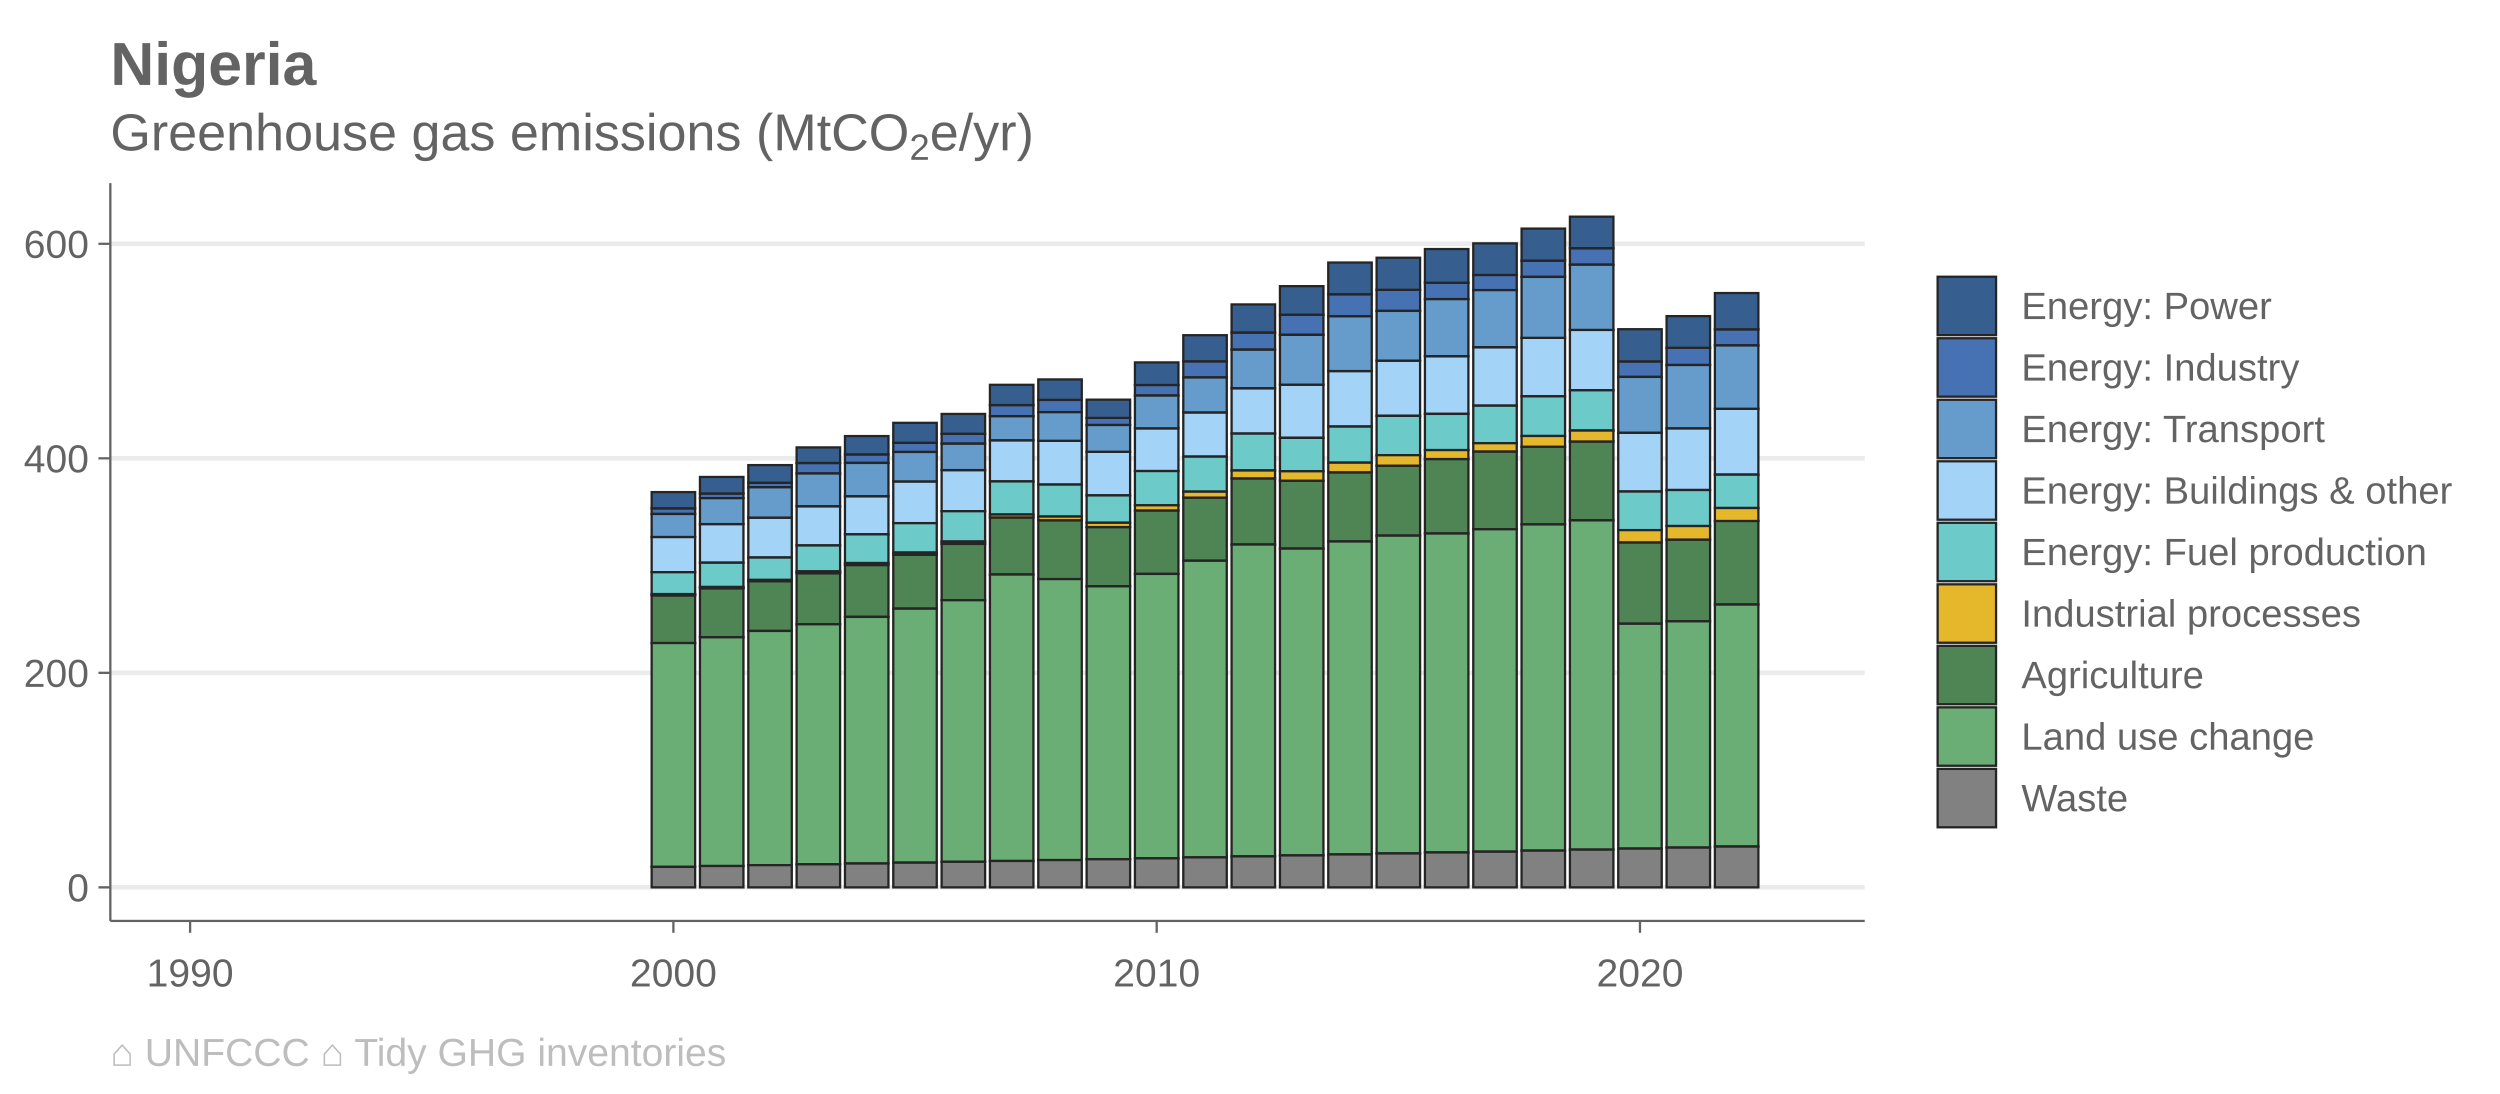
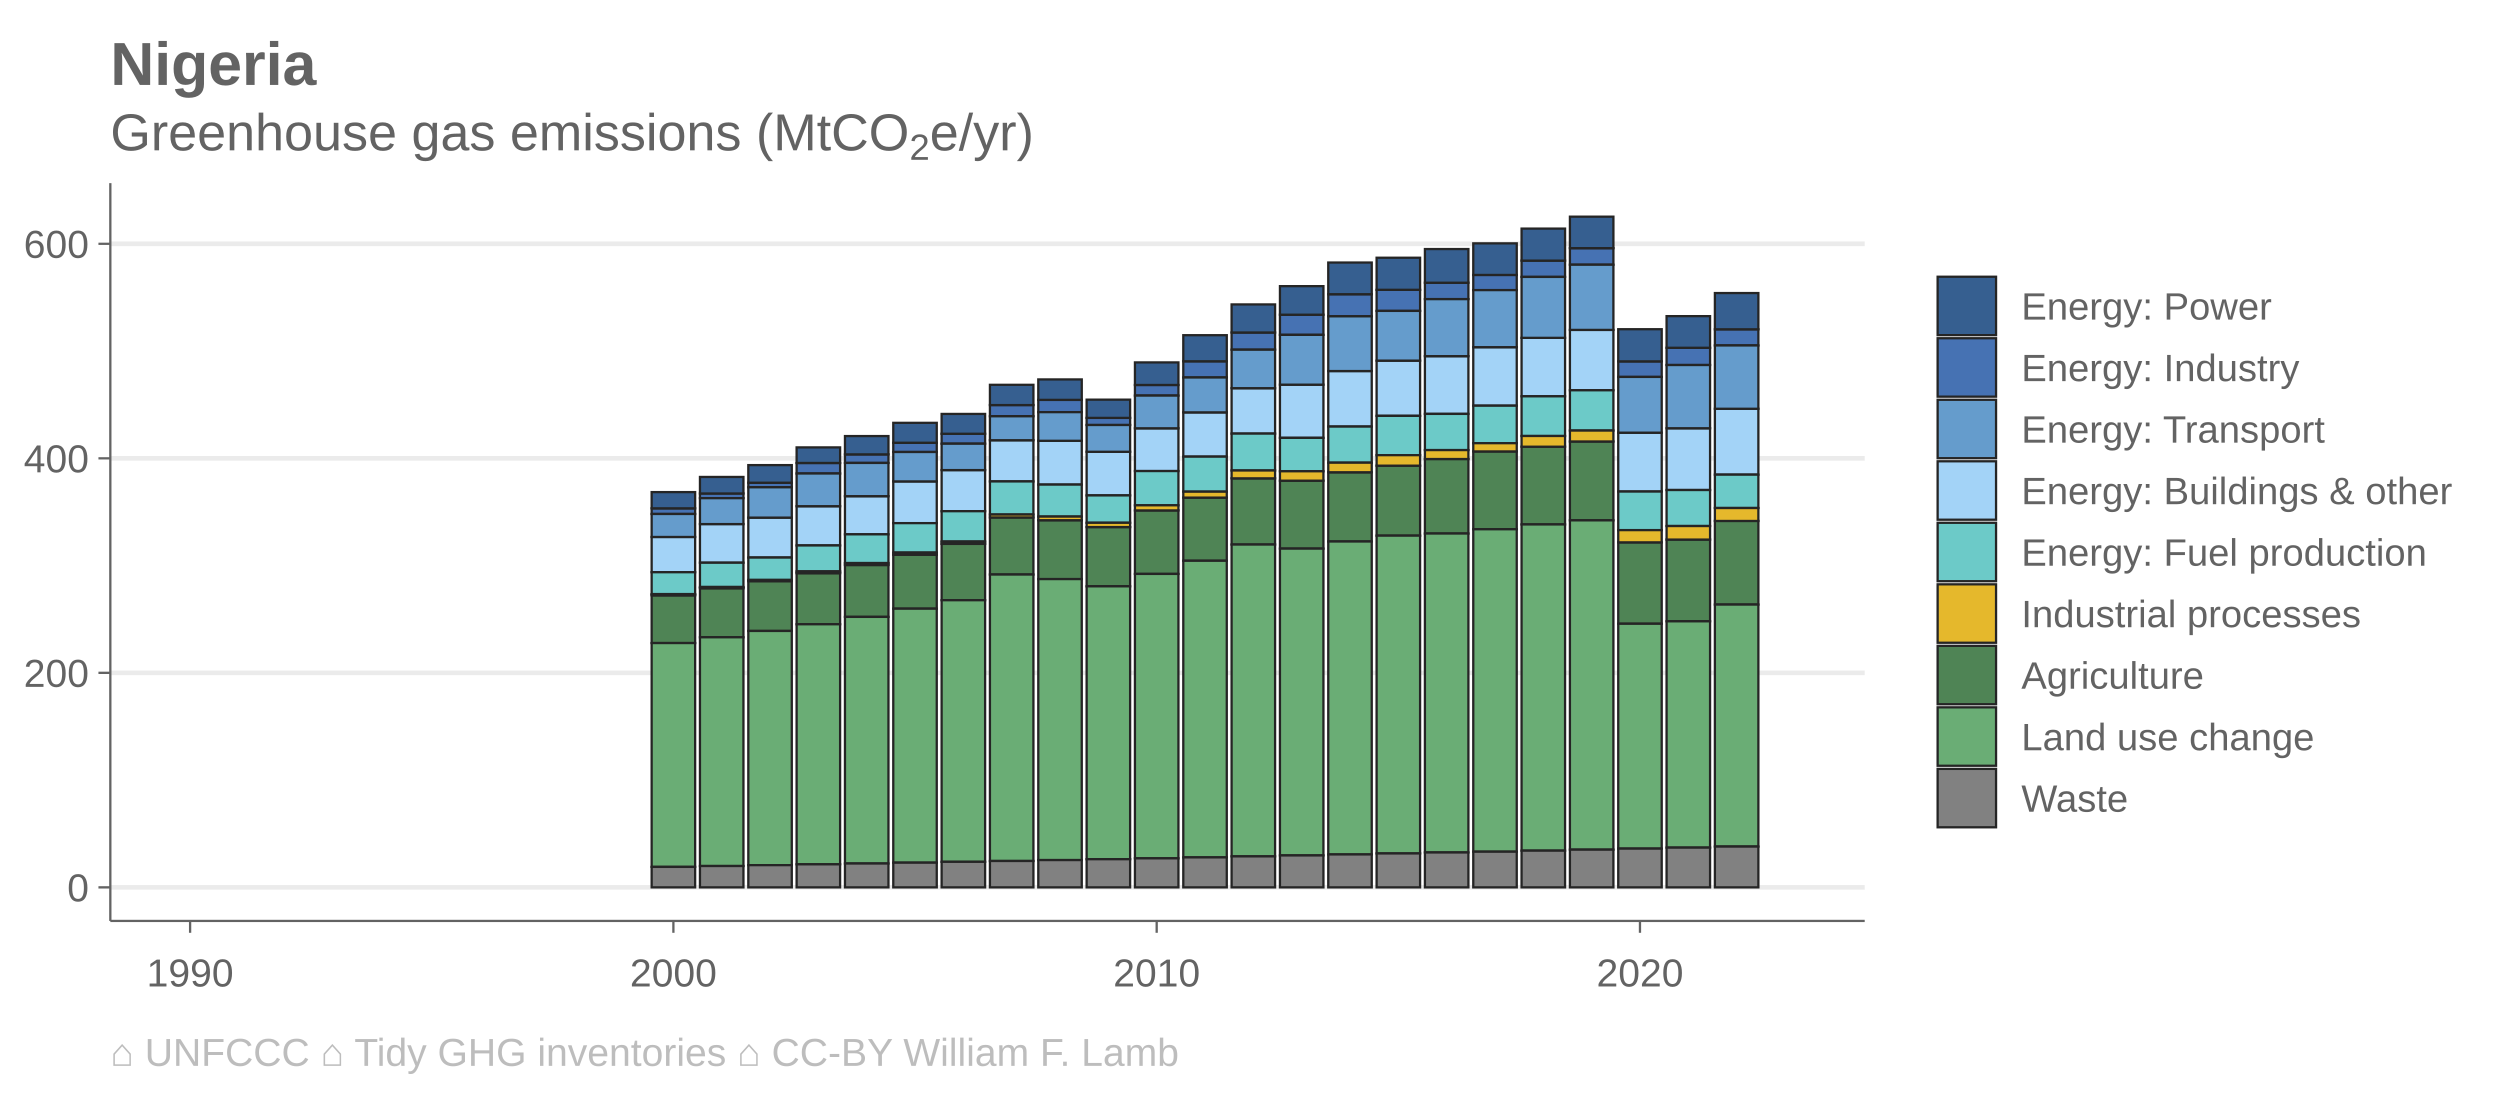
<svg xmlns="http://www.w3.org/2000/svg" class="svglite" width="576.00pt" height="252.00pt" viewBox="0 0 576.00 252.00">
  <defs>
    <style type="text/css">
    .svglite line, .svglite polyline, .svglite polygon, .svglite path, .svglite rect, .svglite circle {
      fill: none;
      stroke: #000000;
      stroke-linecap: round;
      stroke-linejoin: round;
      stroke-miterlimit: 10.00;
    }
    .svglite text {
      white-space: pre;
    }
  </style>
  </defs>
  <rect width="100%" height="100%" style="stroke: none; fill: #FFFFFF;" />
  <defs>
    <clipPath id="cpMC4wMHw1NzYuMDB8MC4wMHwyNTIuMDA=">
      <rect x="0.00" y="0.00" width="576.00" height="252.00" />
    </clipPath>
  </defs>
  <g clip-path="url(#cpMC4wMHw1NzYuMDB8MC4wMHwyNTIuMDA=)">
    <rect x="0" y="0.00" width="576.00" height="252.00" style="stroke-width: 1.07; stroke: #FFFFFF; fill: #FFFFFF;" />
  </g>
  <defs>
    <clipPath id="cpMjUuNDJ8NDI5LjYzfDQyLjIwfDIxMi4xOA==">
      <rect x="25.42" y="42.20" width="404.21" height="169.98" />
    </clipPath>
  </defs>
  <g clip-path="url(#cpMjUuNDJ8NDI5LjYzfDQyLjIwfDIxMi4xOA==)">
    <polyline points="25.42,204.45 429.63,204.45 " style="stroke-width: 1.07; stroke: #EBEBEB; stroke-linecap: butt;" />
    <polyline points="25.42,155.02 429.63,155.02 " style="stroke-width: 1.07; stroke: #EBEBEB; stroke-linecap: butt;" />
    <polyline points="25.42,105.60 429.63,105.60 " style="stroke-width: 1.07; stroke: #EBEBEB; stroke-linecap: butt;" />
    <polyline points="25.42,56.17 429.63,56.17 " style="stroke-width: 1.07; stroke: #EBEBEB; stroke-linecap: butt;" />
    <rect x="150.14" y="137.17" width="10.02" height="10.99" style="stroke-width: 0.53; stroke: #252525; stroke-linecap: butt; stroke-linejoin: miter; fill: #4F8455;" />
    <rect x="150.14" y="123.72" width="10.02" height="8.12" style="stroke-width: 0.53; stroke: #252525; stroke-linecap: butt; stroke-linejoin: miter; fill: #A3D3F7;" />
    <rect x="150.14" y="131.84" width="10.02" height="5.04" style="stroke-width: 0.53; stroke: #252525; stroke-linecap: butt; stroke-linejoin: miter; fill: #6CCAC8;" />
    <rect x="150.14" y="117.12" width="10.02" height="1.30" style="stroke-width: 0.53; stroke: #252525; stroke-linecap: butt; stroke-linejoin: miter; fill: #4672B3;" />
    <rect x="150.14" y="113.38" width="10.02" height="3.74" style="stroke-width: 0.53; stroke: #252525; stroke-linecap: butt; stroke-linejoin: miter; fill: #365F90;" />
    <rect x="150.14" y="118.42" width="10.02" height="5.30" style="stroke-width: 0.53; stroke: #252525; stroke-linecap: butt; stroke-linejoin: miter; fill: #659CCC;" />
    <rect x="150.14" y="136.88" width="10.02" height="0.28" style="stroke-width: 0.53; stroke: #252525; stroke-linecap: butt; stroke-linejoin: miter; fill: #E5B82C;" />
    <rect x="150.14" y="148.16" width="10.02" height="51.57" style="stroke-width: 0.53; stroke: #252525; stroke-linecap: butt; stroke-linejoin: miter; fill: #6AAD75;" />
    <rect x="150.14" y="199.73" width="10.02" height="4.72" style="stroke-width: 0.53; stroke: #252525; stroke-linecap: butt; stroke-linejoin: miter; fill: #818181;" />
    <rect x="161.27" y="135.53" width="10.02" height="11.30" style="stroke-width: 0.53; stroke: #252525; stroke-linecap: butt; stroke-linejoin: miter; fill: #4F8455;" />
    <rect x="161.27" y="120.74" width="10.02" height="8.91" style="stroke-width: 0.53; stroke: #252525; stroke-linecap: butt; stroke-linejoin: miter; fill: #A3D3F7;" />
    <rect x="161.27" y="129.65" width="10.02" height="5.59" style="stroke-width: 0.53; stroke: #252525; stroke-linecap: butt; stroke-linejoin: miter; fill: #6CCAC8;" />
    <rect x="161.27" y="113.69" width="10.02" height="1.08" style="stroke-width: 0.53; stroke: #252525; stroke-linecap: butt; stroke-linejoin: miter; fill: #4672B3;" />
    <rect x="161.27" y="109.89" width="10.02" height="3.81" style="stroke-width: 0.53; stroke: #252525; stroke-linecap: butt; stroke-linejoin: miter; fill: #365F90;" />
    <rect x="161.27" y="114.78" width="10.02" height="5.97" style="stroke-width: 0.53; stroke: #252525; stroke-linecap: butt; stroke-linejoin: miter; fill: #659CCC;" />
    <rect x="161.27" y="135.25" width="10.02" height="0.28" style="stroke-width: 0.53; stroke: #252525; stroke-linecap: butt; stroke-linejoin: miter; fill: #E5B82C;" />
    <rect x="161.27" y="146.83" width="10.02" height="52.70" style="stroke-width: 0.53; stroke: #252525; stroke-linecap: butt; stroke-linejoin: miter; fill: #6AAD75;" />
    <rect x="161.27" y="199.53" width="10.02" height="4.92" style="stroke-width: 0.53; stroke: #252525; stroke-linecap: butt; stroke-linejoin: miter; fill: #818181;" />
    <rect x="172.41" y="133.89" width="10.02" height="11.48" style="stroke-width: 0.53; stroke: #252525; stroke-linecap: butt; stroke-linejoin: miter; fill: #4F8455;" />
    <rect x="172.41" y="119.26" width="10.02" height="9.19" style="stroke-width: 0.53; stroke: #252525; stroke-linecap: butt; stroke-linejoin: miter; fill: #A3D3F7;" />
    <rect x="172.41" y="128.46" width="10.02" height="5.16" style="stroke-width: 0.53; stroke: #252525; stroke-linecap: butt; stroke-linejoin: miter; fill: #6CCAC8;" />
    <rect x="172.41" y="111.22" width="10.02" height="1.05" style="stroke-width: 0.53; stroke: #252525; stroke-linecap: butt; stroke-linejoin: miter; fill: #4672B3;" />
    <rect x="172.41" y="107.16" width="10.02" height="4.06" style="stroke-width: 0.53; stroke: #252525; stroke-linecap: butt; stroke-linejoin: miter; fill: #365F90;" />
    <rect x="172.41" y="112.27" width="10.02" height="6.99" style="stroke-width: 0.53; stroke: #252525; stroke-linecap: butt; stroke-linejoin: miter; fill: #659CCC;" />
    <rect x="172.41" y="133.62" width="10.02" height="0.28" style="stroke-width: 0.53; stroke: #252525; stroke-linecap: butt; stroke-linejoin: miter; fill: #E5B82C;" />
    <rect x="172.41" y="145.37" width="10.02" height="53.96" style="stroke-width: 0.53; stroke: #252525; stroke-linecap: butt; stroke-linejoin: miter; fill: #6AAD75;" />
    <rect x="172.41" y="199.33" width="10.02" height="5.12" style="stroke-width: 0.53; stroke: #252525; stroke-linecap: butt; stroke-linejoin: miter; fill: #818181;" />
    <rect x="183.54" y="132.06" width="10.02" height="11.77" style="stroke-width: 0.53; stroke: #252525; stroke-linecap: butt; stroke-linejoin: miter; fill: #4F8455;" />
    <rect x="183.54" y="116.63" width="10.02" height="9.04" style="stroke-width: 0.53; stroke: #252525; stroke-linecap: butt; stroke-linejoin: miter; fill: #A3D3F7;" />
    <rect x="183.54" y="125.67" width="10.02" height="5.98" style="stroke-width: 0.53; stroke: #252525; stroke-linecap: butt; stroke-linejoin: miter; fill: #6CCAC8;" />
    <rect x="183.54" y="106.68" width="10.02" height="2.42" style="stroke-width: 0.53; stroke: #252525; stroke-linecap: butt; stroke-linejoin: miter; fill: #4672B3;" />
    <rect x="183.54" y="103.08" width="10.02" height="3.59" style="stroke-width: 0.53; stroke: #252525; stroke-linecap: butt; stroke-linejoin: miter; fill: #365F90;" />
    <rect x="183.54" y="109.09" width="10.02" height="7.54" style="stroke-width: 0.53; stroke: #252525; stroke-linecap: butt; stroke-linejoin: miter; fill: #659CCC;" />
    <rect x="183.54" y="131.65" width="10.02" height="0.41" style="stroke-width: 0.53; stroke: #252525; stroke-linecap: butt; stroke-linejoin: miter; fill: #E5B82C;" />
    <rect x="183.54" y="143.83" width="10.02" height="55.30" style="stroke-width: 0.53; stroke: #252525; stroke-linecap: butt; stroke-linejoin: miter; fill: #6AAD75;" />
    <rect x="183.54" y="199.14" width="10.02" height="5.31" style="stroke-width: 0.53; stroke: #252525; stroke-linecap: butt; stroke-linejoin: miter; fill: #818181;" />
    <rect x="194.68" y="130.18" width="10.02" height="11.95" style="stroke-width: 0.53; stroke: #252525; stroke-linecap: butt; stroke-linejoin: miter; fill: #4F8455;" />
    <rect x="194.68" y="114.32" width="10.02" height="8.79" style="stroke-width: 0.53; stroke: #252525; stroke-linecap: butt; stroke-linejoin: miter; fill: #A3D3F7;" />
    <rect x="194.68" y="123.11" width="10.02" height="6.62" style="stroke-width: 0.53; stroke: #252525; stroke-linecap: butt; stroke-linejoin: miter; fill: #6CCAC8;" />
    <rect x="194.68" y="104.69" width="10.02" height="1.97" style="stroke-width: 0.53; stroke: #252525; stroke-linecap: butt; stroke-linejoin: miter; fill: #4672B3;" />
    <rect x="194.68" y="100.47" width="10.02" height="4.22" style="stroke-width: 0.53; stroke: #252525; stroke-linecap: butt; stroke-linejoin: miter; fill: #365F90;" />
    <rect x="194.68" y="106.66" width="10.02" height="7.66" style="stroke-width: 0.53; stroke: #252525; stroke-linecap: butt; stroke-linejoin: miter; fill: #659CCC;" />
    <rect x="194.68" y="129.73" width="10.02" height="0.45" style="stroke-width: 0.53; stroke: #252525; stroke-linecap: butt; stroke-linejoin: miter; fill: #E5B82C;" />
    <rect x="194.68" y="142.13" width="10.02" height="56.82" style="stroke-width: 0.53; stroke: #252525; stroke-linecap: butt; stroke-linejoin: miter; fill: #6AAD75;" />
    <rect x="194.68" y="198.95" width="10.02" height="5.50" style="stroke-width: 0.53; stroke: #252525; stroke-linecap: butt; stroke-linejoin: miter; fill: #818181;" />
    <rect x="205.81" y="127.82" width="10.02" height="12.42" style="stroke-width: 0.53; stroke: #252525; stroke-linecap: butt; stroke-linejoin: miter; fill: #4F8455;" />
    <rect x="205.81" y="110.91" width="10.02" height="9.62" style="stroke-width: 0.53; stroke: #252525; stroke-linecap: butt; stroke-linejoin: miter; fill: #A3D3F7;" />
    <rect x="205.81" y="120.53" width="10.02" height="6.79" style="stroke-width: 0.53; stroke: #252525; stroke-linecap: butt; stroke-linejoin: miter; fill: #6CCAC8;" />
    <rect x="205.81" y="102.02" width="10.02" height="2.12" style="stroke-width: 0.53; stroke: #252525; stroke-linecap: butt; stroke-linejoin: miter; fill: #4672B3;" />
    <rect x="205.81" y="97.42" width="10.02" height="4.59" style="stroke-width: 0.53; stroke: #252525; stroke-linecap: butt; stroke-linejoin: miter; fill: #365F90;" />
    <rect x="205.81" y="104.14" width="10.02" height="6.78" style="stroke-width: 0.53; stroke: #252525; stroke-linecap: butt; stroke-linejoin: miter; fill: #659CCC;" />
    <rect x="205.81" y="127.32" width="10.02" height="0.49" style="stroke-width: 0.53; stroke: #252525; stroke-linecap: butt; stroke-linejoin: miter; fill: #E5B82C;" />
    <rect x="205.81" y="140.24" width="10.02" height="58.52" style="stroke-width: 0.53; stroke: #252525; stroke-linecap: butt; stroke-linejoin: miter; fill: #6AAD75;" />
    <rect x="205.81" y="198.76" width="10.02" height="5.69" style="stroke-width: 0.53; stroke: #252525; stroke-linecap: butt; stroke-linejoin: miter; fill: #818181;" />
    <rect x="216.95" y="125.31" width="10.02" height="12.98" style="stroke-width: 0.53; stroke: #252525; stroke-linecap: butt; stroke-linejoin: miter; fill: #4F8455;" />
    <rect x="216.95" y="108.31" width="10.02" height="9.48" style="stroke-width: 0.53; stroke: #252525; stroke-linecap: butt; stroke-linejoin: miter; fill: #A3D3F7;" />
    <rect x="216.95" y="117.78" width="10.02" height="6.99" style="stroke-width: 0.53; stroke: #252525; stroke-linecap: butt; stroke-linejoin: miter; fill: #6CCAC8;" />
    <rect x="216.95" y="99.94" width="10.02" height="2.28" style="stroke-width: 0.53; stroke: #252525; stroke-linecap: butt; stroke-linejoin: miter; fill: #4672B3;" />
    <rect x="216.95" y="95.37" width="10.02" height="4.57" style="stroke-width: 0.53; stroke: #252525; stroke-linecap: butt; stroke-linejoin: miter; fill: #365F90;" />
    <rect x="216.95" y="102.23" width="10.02" height="6.08" style="stroke-width: 0.53; stroke: #252525; stroke-linecap: butt; stroke-linejoin: miter; fill: #659CCC;" />
    <rect x="216.95" y="124.78" width="10.02" height="0.53" style="stroke-width: 0.53; stroke: #252525; stroke-linecap: butt; stroke-linejoin: miter; fill: #E5B82C;" />
    <rect x="216.95" y="138.29" width="10.02" height="60.28" style="stroke-width: 0.53; stroke: #252525; stroke-linecap: butt; stroke-linejoin: miter; fill: #6AAD75;" />
    <rect x="216.95" y="198.56" width="10.02" height="5.89" style="stroke-width: 0.53; stroke: #252525; stroke-linecap: butt; stroke-linejoin: miter; fill: #818181;" />
    <rect x="228.08" y="119.22" width="10.02" height="13.15" style="stroke-width: 0.53; stroke: #252525; stroke-linecap: butt; stroke-linejoin: miter; fill: #4F8455;" />
    <rect x="228.08" y="101.43" width="10.02" height="9.49" style="stroke-width: 0.53; stroke: #252525; stroke-linecap: butt; stroke-linejoin: miter; fill: #A3D3F7;" />
    <rect x="228.08" y="110.92" width="10.02" height="7.63" style="stroke-width: 0.53; stroke: #252525; stroke-linecap: butt; stroke-linejoin: miter; fill: #6CCAC8;" />
    <rect x="228.08" y="93.32" width="10.02" height="2.58" style="stroke-width: 0.53; stroke: #252525; stroke-linecap: butt; stroke-linejoin: miter; fill: #4672B3;" />
    <rect x="228.08" y="88.66" width="10.02" height="4.67" style="stroke-width: 0.53; stroke: #252525; stroke-linecap: butt; stroke-linejoin: miter; fill: #365F90;" />
    <rect x="228.08" y="95.91" width="10.02" height="5.52" style="stroke-width: 0.53; stroke: #252525; stroke-linecap: butt; stroke-linejoin: miter; fill: #659CCC;" />
    <rect x="228.08" y="118.55" width="10.02" height="0.67" style="stroke-width: 0.53; stroke: #252525; stroke-linecap: butt; stroke-linejoin: miter; fill: #E5B82C;" />
    <rect x="228.08" y="132.37" width="10.02" height="66.00" style="stroke-width: 0.53; stroke: #252525; stroke-linecap: butt; stroke-linejoin: miter; fill: #6AAD75;" />
    <rect x="228.08" y="198.37" width="10.02" height="6.08" style="stroke-width: 0.53; stroke: #252525; stroke-linecap: butt; stroke-linejoin: miter; fill: #818181;" />
    <rect x="239.22" y="119.86" width="10.02" height="13.56" style="stroke-width: 0.53; stroke: #252525; stroke-linecap: butt; stroke-linejoin: miter; fill: #4F8455;" />
    <rect x="239.22" y="101.55" width="10.02" height="10.10" style="stroke-width: 0.53; stroke: #252525; stroke-linecap: butt; stroke-linejoin: miter; fill: #A3D3F7;" />
    <rect x="239.22" y="111.65" width="10.02" height="7.37" style="stroke-width: 0.53; stroke: #252525; stroke-linecap: butt; stroke-linejoin: miter; fill: #6CCAC8;" />
    <rect x="239.22" y="92.14" width="10.02" height="2.82" style="stroke-width: 0.53; stroke: #252525; stroke-linecap: butt; stroke-linejoin: miter; fill: #4672B3;" />
    <rect x="239.22" y="87.42" width="10.02" height="4.71" style="stroke-width: 0.53; stroke: #252525; stroke-linecap: butt; stroke-linejoin: miter; fill: #365F90;" />
    <rect x="239.22" y="94.96" width="10.02" height="6.60" style="stroke-width: 0.53; stroke: #252525; stroke-linecap: butt; stroke-linejoin: miter; fill: #659CCC;" />
    <rect x="239.22" y="119.02" width="10.02" height="0.84" style="stroke-width: 0.53; stroke: #252525; stroke-linecap: butt; stroke-linejoin: miter; fill: #E5B82C;" />
    <rect x="239.22" y="133.42" width="10.02" height="64.74" style="stroke-width: 0.53; stroke: #252525; stroke-linecap: butt; stroke-linejoin: miter; fill: #6AAD75;" />
    <rect x="239.22" y="198.16" width="10.02" height="6.29" style="stroke-width: 0.53; stroke: #252525; stroke-linecap: butt; stroke-linejoin: miter; fill: #818181;" />
    <rect x="250.36" y="121.44" width="10.02" height="13.65" style="stroke-width: 0.53; stroke: #252525; stroke-linecap: butt; stroke-linejoin: miter; fill: #4F8455;" />
    <rect x="250.36" y="104.09" width="10.02" height="10.05" style="stroke-width: 0.53; stroke: #252525; stroke-linecap: butt; stroke-linejoin: miter; fill: #A3D3F7;" />
    <rect x="250.36" y="114.14" width="10.02" height="6.31" style="stroke-width: 0.53; stroke: #252525; stroke-linecap: butt; stroke-linejoin: miter; fill: #6CCAC8;" />
    <rect x="250.36" y="96.28" width="10.02" height="1.64" style="stroke-width: 0.53; stroke: #252525; stroke-linecap: butt; stroke-linejoin: miter; fill: #4672B3;" />
    <rect x="250.36" y="92.08" width="10.02" height="4.20" style="stroke-width: 0.53; stroke: #252525; stroke-linecap: butt; stroke-linejoin: miter; fill: #365F90;" />
    <rect x="250.36" y="97.92" width="10.02" height="6.17" style="stroke-width: 0.53; stroke: #252525; stroke-linecap: butt; stroke-linejoin: miter; fill: #659CCC;" />
    <rect x="250.36" y="120.45" width="10.02" height="0.99" style="stroke-width: 0.53; stroke: #252525; stroke-linecap: butt; stroke-linejoin: miter; fill: #E5B82C;" />
    <rect x="250.36" y="135.09" width="10.02" height="62.87" style="stroke-width: 0.53; stroke: #252525; stroke-linecap: butt; stroke-linejoin: miter; fill: #6AAD75;" />
    <rect x="250.36" y="197.96" width="10.02" height="6.49" style="stroke-width: 0.53; stroke: #252525; stroke-linecap: butt; stroke-linejoin: miter; fill: #818181;" />
    <rect x="261.49" y="117.60" width="10.02" height="14.63" style="stroke-width: 0.53; stroke: #252525; stroke-linecap: butt; stroke-linejoin: miter; fill: #4F8455;" />
    <rect x="261.49" y="98.68" width="10.02" height="9.85" style="stroke-width: 0.53; stroke: #252525; stroke-linecap: butt; stroke-linejoin: miter; fill: #A3D3F7;" />
    <rect x="261.49" y="108.53" width="10.02" height="7.89" style="stroke-width: 0.53; stroke: #252525; stroke-linecap: butt; stroke-linejoin: miter; fill: #6CCAC8;" />
    <rect x="261.49" y="88.70" width="10.02" height="2.44" style="stroke-width: 0.53; stroke: #252525; stroke-linecap: butt; stroke-linejoin: miter; fill: #4672B3;" />
    <rect x="261.49" y="83.50" width="10.02" height="5.20" style="stroke-width: 0.53; stroke: #252525; stroke-linecap: butt; stroke-linejoin: miter; fill: #365F90;" />
    <rect x="261.49" y="91.14" width="10.02" height="7.54" style="stroke-width: 0.53; stroke: #252525; stroke-linecap: butt; stroke-linejoin: miter; fill: #659CCC;" />
    <rect x="261.49" y="116.42" width="10.02" height="1.18" style="stroke-width: 0.53; stroke: #252525; stroke-linecap: butt; stroke-linejoin: miter; fill: #E5B82C;" />
    <rect x="261.49" y="132.23" width="10.02" height="65.53" style="stroke-width: 0.53; stroke: #252525; stroke-linecap: butt; stroke-linejoin: miter; fill: #6AAD75;" />
    <rect x="261.49" y="197.76" width="10.02" height="6.69" style="stroke-width: 0.53; stroke: #252525; stroke-linecap: butt; stroke-linejoin: miter; fill: #818181;" />
    <rect x="272.63" y="114.65" width="10.02" height="14.55" style="stroke-width: 0.53; stroke: #252525; stroke-linecap: butt; stroke-linejoin: miter; fill: #4F8455;" />
    <rect x="272.63" y="95.01" width="10.02" height="10.20" style="stroke-width: 0.53; stroke: #252525; stroke-linecap: butt; stroke-linejoin: miter; fill: #A3D3F7;" />
    <rect x="272.63" y="105.21" width="10.02" height="8.07" style="stroke-width: 0.53; stroke: #252525; stroke-linecap: butt; stroke-linejoin: miter; fill: #6CCAC8;" />
    <rect x="272.63" y="83.24" width="10.02" height="3.73" style="stroke-width: 0.53; stroke: #252525; stroke-linecap: butt; stroke-linejoin: miter; fill: #4672B3;" />
    <rect x="272.63" y="77.23" width="10.02" height="6.01" style="stroke-width: 0.53; stroke: #252525; stroke-linecap: butt; stroke-linejoin: miter; fill: #365F90;" />
    <rect x="272.63" y="86.97" width="10.02" height="8.04" style="stroke-width: 0.53; stroke: #252525; stroke-linecap: butt; stroke-linejoin: miter; fill: #659CCC;" />
    <rect x="272.63" y="113.28" width="10.02" height="1.37" style="stroke-width: 0.53; stroke: #252525; stroke-linecap: butt; stroke-linejoin: miter; fill: #E5B82C;" />
    <rect x="272.63" y="129.20" width="10.02" height="68.34" style="stroke-width: 0.53; stroke: #252525; stroke-linecap: butt; stroke-linejoin: miter; fill: #6AAD75;" />
    <rect x="272.63" y="197.54" width="10.02" height="6.91" style="stroke-width: 0.53; stroke: #252525; stroke-linecap: butt; stroke-linejoin: miter; fill: #818181;" />
    <rect x="283.76" y="110.21" width="10.02" height="15.25" style="stroke-width: 0.53; stroke: #252525; stroke-linecap: butt; stroke-linejoin: miter; fill: #4F8455;" />
    <rect x="283.76" y="89.44" width="10.02" height="10.47" style="stroke-width: 0.53; stroke: #252525; stroke-linecap: butt; stroke-linejoin: miter; fill: #A3D3F7;" />
    <rect x="283.76" y="99.90" width="10.02" height="8.50" style="stroke-width: 0.53; stroke: #252525; stroke-linecap: butt; stroke-linejoin: miter; fill: #6CCAC8;" />
    <rect x="283.76" y="76.61" width="10.02" height="3.96" style="stroke-width: 0.53; stroke: #252525; stroke-linecap: butt; stroke-linejoin: miter; fill: #4672B3;" />
    <rect x="283.76" y="70.14" width="10.02" height="6.47" style="stroke-width: 0.53; stroke: #252525; stroke-linecap: butt; stroke-linejoin: miter; fill: #365F90;" />
    <rect x="283.76" y="80.57" width="10.02" height="8.87" style="stroke-width: 0.53; stroke: #252525; stroke-linecap: butt; stroke-linejoin: miter; fill: #659CCC;" />
    <rect x="283.76" y="108.40" width="10.02" height="1.81" style="stroke-width: 0.53; stroke: #252525; stroke-linecap: butt; stroke-linejoin: miter; fill: #E5B82C;" />
    <rect x="283.76" y="125.46" width="10.02" height="71.85" style="stroke-width: 0.53; stroke: #252525; stroke-linecap: butt; stroke-linejoin: miter; fill: #6AAD75;" />
    <rect x="283.76" y="197.31" width="10.02" height="7.14" style="stroke-width: 0.53; stroke: #252525; stroke-linecap: butt; stroke-linejoin: miter; fill: #818181;" />
    <rect x="294.90" y="110.75" width="10.02" height="15.65" style="stroke-width: 0.53; stroke: #252525; stroke-linecap: butt; stroke-linejoin: miter; fill: #4F8455;" />
    <rect x="294.90" y="88.63" width="10.02" height="12.25" style="stroke-width: 0.53; stroke: #252525; stroke-linecap: butt; stroke-linejoin: miter; fill: #A3D3F7;" />
    <rect x="294.90" y="100.88" width="10.02" height="7.70" style="stroke-width: 0.53; stroke: #252525; stroke-linecap: butt; stroke-linejoin: miter; fill: #6CCAC8;" />
    <rect x="294.90" y="72.51" width="10.02" height="4.64" style="stroke-width: 0.53; stroke: #252525; stroke-linecap: butt; stroke-linejoin: miter; fill: #4672B3;" />
    <rect x="294.90" y="65.93" width="10.02" height="6.58" style="stroke-width: 0.53; stroke: #252525; stroke-linecap: butt; stroke-linejoin: miter; fill: #365F90;" />
    <rect x="294.90" y="77.15" width="10.02" height="11.48" style="stroke-width: 0.53; stroke: #252525; stroke-linecap: butt; stroke-linejoin: miter; fill: #659CCC;" />
    <rect x="294.90" y="108.58" width="10.02" height="2.17" style="stroke-width: 0.53; stroke: #252525; stroke-linecap: butt; stroke-linejoin: miter; fill: #E5B82C;" />
    <rect x="294.90" y="126.40" width="10.02" height="70.68" style="stroke-width: 0.53; stroke: #252525; stroke-linecap: butt; stroke-linejoin: miter; fill: #6AAD75;" />
    <rect x="294.90" y="197.09" width="10.02" height="7.36" style="stroke-width: 0.53; stroke: #252525; stroke-linecap: butt; stroke-linejoin: miter; fill: #818181;" />
    <rect x="306.03" y="108.82" width="10.02" height="15.94" style="stroke-width: 0.53; stroke: #252525; stroke-linecap: butt; stroke-linejoin: miter; fill: #4F8455;" />
    <rect x="306.03" y="85.49" width="10.02" height="12.79" style="stroke-width: 0.53; stroke: #252525; stroke-linecap: butt; stroke-linejoin: miter; fill: #A3D3F7;" />
    <rect x="306.03" y="98.28" width="10.02" height="8.33" style="stroke-width: 0.53; stroke: #252525; stroke-linecap: butt; stroke-linejoin: miter; fill: #6CCAC8;" />
    <rect x="306.03" y="67.79" width="10.02" height="5.09" style="stroke-width: 0.53; stroke: #252525; stroke-linecap: butt; stroke-linejoin: miter; fill: #4672B3;" />
    <rect x="306.03" y="60.49" width="10.02" height="7.30" style="stroke-width: 0.53; stroke: #252525; stroke-linecap: butt; stroke-linejoin: miter; fill: #365F90;" />
    <rect x="306.03" y="72.88" width="10.02" height="12.61" style="stroke-width: 0.53; stroke: #252525; stroke-linecap: butt; stroke-linejoin: miter; fill: #659CCC;" />
    <rect x="306.03" y="106.60" width="10.02" height="2.21" style="stroke-width: 0.53; stroke: #252525; stroke-linecap: butt; stroke-linejoin: miter; fill: #E5B82C;" />
    <rect x="306.03" y="124.76" width="10.02" height="72.11" style="stroke-width: 0.53; stroke: #252525; stroke-linecap: butt; stroke-linejoin: miter; fill: #6AAD75;" />
    <rect x="306.03" y="196.86" width="10.02" height="7.59" style="stroke-width: 0.53; stroke: #252525; stroke-linecap: butt; stroke-linejoin: miter; fill: #818181;" />
    <rect x="317.17" y="107.29" width="10.02" height="16.13" style="stroke-width: 0.53; stroke: #252525; stroke-linecap: butt; stroke-linejoin: miter; fill: #4F8455;" />
    <rect x="317.17" y="83.10" width="10.02" height="12.71" style="stroke-width: 0.53; stroke: #252525; stroke-linecap: butt; stroke-linejoin: miter; fill: #A3D3F7;" />
    <rect x="317.17" y="95.81" width="10.02" height="9.06" style="stroke-width: 0.53; stroke: #252525; stroke-linecap: butt; stroke-linejoin: miter; fill: #6CCAC8;" />
    <rect x="317.17" y="66.78" width="10.02" height="4.86" style="stroke-width: 0.53; stroke: #252525; stroke-linecap: butt; stroke-linejoin: miter; fill: #4672B3;" />
    <rect x="317.17" y="59.38" width="10.02" height="7.39" style="stroke-width: 0.53; stroke: #252525; stroke-linecap: butt; stroke-linejoin: miter; fill: #365F90;" />
    <rect x="317.17" y="71.63" width="10.02" height="11.46" style="stroke-width: 0.53; stroke: #252525; stroke-linecap: butt; stroke-linejoin: miter; fill: #659CCC;" />
    <rect x="317.17" y="104.87" width="10.02" height="2.42" style="stroke-width: 0.53; stroke: #252525; stroke-linecap: butt; stroke-linejoin: miter; fill: #E5B82C;" />
    <rect x="317.17" y="123.41" width="10.02" height="73.22" style="stroke-width: 0.53; stroke: #252525; stroke-linecap: butt; stroke-linejoin: miter; fill: #6AAD75;" />
    <rect x="317.17" y="196.63" width="10.02" height="7.82" style="stroke-width: 0.53; stroke: #252525; stroke-linecap: butt; stroke-linejoin: miter; fill: #818181;" />
    <rect x="328.30" y="105.76" width="10.02" height="17.17" style="stroke-width: 0.53; stroke: #252525; stroke-linecap: butt; stroke-linejoin: miter; fill: #4F8455;" />
    <rect x="328.30" y="82.06" width="10.02" height="13.30" style="stroke-width: 0.53; stroke: #252525; stroke-linecap: butt; stroke-linejoin: miter; fill: #A3D3F7;" />
    <rect x="328.30" y="95.36" width="10.02" height="8.34" style="stroke-width: 0.53; stroke: #252525; stroke-linecap: butt; stroke-linejoin: miter; fill: #6CCAC8;" />
    <rect x="328.30" y="65.13" width="10.02" height="3.78" style="stroke-width: 0.53; stroke: #252525; stroke-linecap: butt; stroke-linejoin: miter; fill: #4672B3;" />
    <rect x="328.30" y="57.38" width="10.02" height="7.76" style="stroke-width: 0.53; stroke: #252525; stroke-linecap: butt; stroke-linejoin: miter; fill: #365F90;" />
    <rect x="328.30" y="68.92" width="10.02" height="13.14" style="stroke-width: 0.53; stroke: #252525; stroke-linecap: butt; stroke-linejoin: miter; fill: #659CCC;" />
    <rect x="328.30" y="103.70" width="10.02" height="2.06" style="stroke-width: 0.53; stroke: #252525; stroke-linecap: butt; stroke-linejoin: miter; fill: #E5B82C;" />
    <rect x="328.30" y="122.92" width="10.02" height="73.48" style="stroke-width: 0.53; stroke: #252525; stroke-linecap: butt; stroke-linejoin: miter; fill: #6AAD75;" />
    <rect x="328.30" y="196.41" width="10.02" height="8.04" style="stroke-width: 0.53; stroke: #252525; stroke-linecap: butt; stroke-linejoin: miter; fill: #818181;" />
    <rect x="339.44" y="104.02" width="10.02" height="17.92" style="stroke-width: 0.53; stroke: #252525; stroke-linecap: butt; stroke-linejoin: miter; fill: #4F8455;" />
    <rect x="339.44" y="79.99" width="10.02" height="13.48" style="stroke-width: 0.53; stroke: #252525; stroke-linecap: butt; stroke-linejoin: miter; fill: #A3D3F7;" />
    <rect x="339.44" y="93.47" width="10.02" height="8.64" style="stroke-width: 0.53; stroke: #252525; stroke-linecap: butt; stroke-linejoin: miter; fill: #6CCAC8;" />
    <rect x="339.44" y="63.35" width="10.02" height="3.49" style="stroke-width: 0.53; stroke: #252525; stroke-linecap: butt; stroke-linejoin: miter; fill: #4672B3;" />
    <rect x="339.44" y="56.07" width="10.02" height="7.28" style="stroke-width: 0.53; stroke: #252525; stroke-linecap: butt; stroke-linejoin: miter; fill: #365F90;" />
    <rect x="339.44" y="66.84" width="10.02" height="13.15" style="stroke-width: 0.53; stroke: #252525; stroke-linecap: butt; stroke-linejoin: miter; fill: #659CCC;" />
    <rect x="339.44" y="102.11" width="10.02" height="1.90" style="stroke-width: 0.53; stroke: #252525; stroke-linecap: butt; stroke-linejoin: miter; fill: #E5B82C;" />
    <rect x="339.44" y="121.94" width="10.02" height="74.29" style="stroke-width: 0.53; stroke: #252525; stroke-linecap: butt; stroke-linejoin: miter; fill: #6AAD75;" />
    <rect x="339.44" y="196.23" width="10.02" height="8.22" style="stroke-width: 0.53; stroke: #252525; stroke-linecap: butt; stroke-linejoin: miter; fill: #818181;" />
    <rect x="350.57" y="102.92" width="10.02" height="17.91" style="stroke-width: 0.53; stroke: #252525; stroke-linecap: butt; stroke-linejoin: miter; fill: #4F8455;" />
    <rect x="350.57" y="77.84" width="10.02" height="13.47" style="stroke-width: 0.53; stroke: #252525; stroke-linecap: butt; stroke-linejoin: miter; fill: #A3D3F7;" />
    <rect x="350.57" y="91.31" width="10.02" height="9.15" style="stroke-width: 0.53; stroke: #252525; stroke-linecap: butt; stroke-linejoin: miter; fill: #6CCAC8;" />
    <rect x="350.57" y="60.05" width="10.02" height="3.75" style="stroke-width: 0.53; stroke: #252525; stroke-linecap: butt; stroke-linejoin: miter; fill: #4672B3;" />
    <rect x="350.57" y="52.67" width="10.02" height="7.38" style="stroke-width: 0.53; stroke: #252525; stroke-linecap: butt; stroke-linejoin: miter; fill: #365F90;" />
    <rect x="350.57" y="63.80" width="10.02" height="14.04" style="stroke-width: 0.53; stroke: #252525; stroke-linecap: butt; stroke-linejoin: miter; fill: #659CCC;" />
    <rect x="350.57" y="100.45" width="10.02" height="2.47" style="stroke-width: 0.53; stroke: #252525; stroke-linecap: butt; stroke-linejoin: miter; fill: #E5B82C;" />
    <rect x="350.57" y="120.83" width="10.02" height="75.16" style="stroke-width: 0.53; stroke: #252525; stroke-linecap: butt; stroke-linejoin: miter; fill: #6AAD75;" />
    <rect x="350.57" y="195.99" width="10.02" height="8.46" style="stroke-width: 0.53; stroke: #252525; stroke-linecap: butt; stroke-linejoin: miter; fill: #818181;" />
    <rect x="361.71" y="101.72" width="10.02" height="18.17" style="stroke-width: 0.53; stroke: #252525; stroke-linecap: butt; stroke-linejoin: miter; fill: #4F8455;" />
    <rect x="361.71" y="76.01" width="10.02" height="13.91" style="stroke-width: 0.53; stroke: #252525; stroke-linecap: butt; stroke-linejoin: miter; fill: #A3D3F7;" />
    <rect x="361.71" y="89.92" width="10.02" height="9.28" style="stroke-width: 0.53; stroke: #252525; stroke-linecap: butt; stroke-linejoin: miter; fill: #6CCAC8;" />
    <rect x="361.71" y="57.18" width="10.02" height="3.81" style="stroke-width: 0.53; stroke: #252525; stroke-linecap: butt; stroke-linejoin: miter; fill: #4672B3;" />
    <rect x="361.71" y="49.92" width="10.02" height="7.26" style="stroke-width: 0.53; stroke: #252525; stroke-linecap: butt; stroke-linejoin: miter; fill: #365F90;" />
    <rect x="361.71" y="60.99" width="10.02" height="15.02" style="stroke-width: 0.53; stroke: #252525; stroke-linecap: butt; stroke-linejoin: miter; fill: #659CCC;" />
    <rect x="361.71" y="99.20" width="10.02" height="2.52" style="stroke-width: 0.53; stroke: #252525; stroke-linecap: butt; stroke-linejoin: miter; fill: #E5B82C;" />
    <rect x="361.71" y="119.89" width="10.02" height="75.87" style="stroke-width: 0.53; stroke: #252525; stroke-linecap: butt; stroke-linejoin: miter; fill: #6AAD75;" />
    <rect x="361.71" y="195.76" width="10.02" height="8.69" style="stroke-width: 0.53; stroke: #252525; stroke-linecap: butt; stroke-linejoin: miter; fill: #818181;" />
    <rect x="372.84" y="124.96" width="10.02" height="18.75" style="stroke-width: 0.53; stroke: #252525; stroke-linecap: butt; stroke-linejoin: miter; fill: #4F8455;" />
    <rect x="372.84" y="99.70" width="10.02" height="13.55" style="stroke-width: 0.53; stroke: #252525; stroke-linecap: butt; stroke-linejoin: miter; fill: #A3D3F7;" />
    <rect x="372.84" y="113.25" width="10.02" height="8.89" style="stroke-width: 0.53; stroke: #252525; stroke-linecap: butt; stroke-linejoin: miter; fill: #6CCAC8;" />
    <rect x="372.84" y="83.26" width="10.02" height="3.59" style="stroke-width: 0.53; stroke: #252525; stroke-linecap: butt; stroke-linejoin: miter; fill: #4672B3;" />
    <rect x="372.84" y="75.85" width="10.02" height="7.41" style="stroke-width: 0.53; stroke: #252525; stroke-linecap: butt; stroke-linejoin: miter; fill: #365F90;" />
    <rect x="372.84" y="86.84" width="10.02" height="12.85" style="stroke-width: 0.53; stroke: #252525; stroke-linecap: butt; stroke-linejoin: miter; fill: #659CCC;" />
    <rect x="372.84" y="122.14" width="10.02" height="2.82" style="stroke-width: 0.53; stroke: #252525; stroke-linecap: butt; stroke-linejoin: miter; fill: #E5B82C;" />
    <rect x="372.84" y="143.71" width="10.02" height="51.81" style="stroke-width: 0.53; stroke: #252525; stroke-linecap: butt; stroke-linejoin: miter; fill: #6AAD75;" />
    <rect x="372.84" y="195.52" width="10.02" height="8.93" style="stroke-width: 0.53; stroke: #252525; stroke-linecap: butt; stroke-linejoin: miter; fill: #818181;" />
    <rect x="383.98" y="124.31" width="10.02" height="18.83" style="stroke-width: 0.53; stroke: #252525; stroke-linecap: butt; stroke-linejoin: miter; fill: #4F8455;" />
    <rect x="383.98" y="98.67" width="10.02" height="14.23" style="stroke-width: 0.53; stroke: #252525; stroke-linecap: butt; stroke-linejoin: miter; fill: #A3D3F7;" />
    <rect x="383.98" y="112.90" width="10.02" height="8.29" style="stroke-width: 0.53; stroke: #252525; stroke-linecap: butt; stroke-linejoin: miter; fill: #6CCAC8;" />
    <rect x="383.98" y="80.13" width="10.02" height="3.97" style="stroke-width: 0.53; stroke: #252525; stroke-linecap: butt; stroke-linejoin: miter; fill: #4672B3;" />
    <rect x="383.98" y="72.84" width="10.02" height="7.29" style="stroke-width: 0.53; stroke: #252525; stroke-linecap: butt; stroke-linejoin: miter; fill: #365F90;" />
    <rect x="383.98" y="84.10" width="10.02" height="14.57" style="stroke-width: 0.53; stroke: #252525; stroke-linecap: butt; stroke-linejoin: miter; fill: #659CCC;" />
    <rect x="383.98" y="121.20" width="10.02" height="3.12" style="stroke-width: 0.53; stroke: #252525; stroke-linecap: butt; stroke-linejoin: miter; fill: #E5B82C;" />
    <rect x="383.98" y="143.15" width="10.02" height="52.14" style="stroke-width: 0.53; stroke: #252525; stroke-linecap: butt; stroke-linejoin: miter; fill: #6AAD75;" />
    <rect x="383.98" y="195.29" width="10.02" height="9.16" style="stroke-width: 0.53; stroke: #252525; stroke-linecap: butt; stroke-linejoin: miter; fill: #818181;" />
    <rect x="395.11" y="120.02" width="10.02" height="19.27" style="stroke-width: 0.53; stroke: #252525; stroke-linecap: butt; stroke-linejoin: miter; fill: #4F8455;" />
    <rect x="395.11" y="94.18" width="10.02" height="15.18" style="stroke-width: 0.53; stroke: #252525; stroke-linecap: butt; stroke-linejoin: miter; fill: #A3D3F7;" />
    <rect x="395.11" y="109.36" width="10.02" height="7.68" style="stroke-width: 0.53; stroke: #252525; stroke-linecap: butt; stroke-linejoin: miter; fill: #6CCAC8;" />
    <rect x="395.11" y="75.87" width="10.02" height="3.72" style="stroke-width: 0.53; stroke: #252525; stroke-linecap: butt; stroke-linejoin: miter; fill: #4672B3;" />
    <rect x="395.11" y="67.52" width="10.02" height="8.35" style="stroke-width: 0.53; stroke: #252525; stroke-linecap: butt; stroke-linejoin: miter; fill: #365F90;" />
    <rect x="395.11" y="79.59" width="10.02" height="14.59" style="stroke-width: 0.53; stroke: #252525; stroke-linecap: butt; stroke-linejoin: miter; fill: #659CCC;" />
    <rect x="395.11" y="117.05" width="10.02" height="2.98" style="stroke-width: 0.53; stroke: #252525; stroke-linecap: butt; stroke-linejoin: miter; fill: #E5B82C;" />
    <rect x="395.11" y="139.29" width="10.02" height="55.75" style="stroke-width: 0.53; stroke: #252525; stroke-linecap: butt; stroke-linejoin: miter; fill: #6AAD75;" />
    <rect x="395.11" y="195.05" width="10.02" height="9.40" style="stroke-width: 0.53; stroke: #252525; stroke-linecap: butt; stroke-linejoin: miter; fill: #818181;" />
  </g>
  <g clip-path="url(#cpMC4wMHw1NzYuMDB8MC4wMHwyNTIuMDA=)">
    <polyline points="25.42,212.18 25.42,42.20 " style="stroke-width: 0.53; stroke: #636363; stroke-linecap: butt;" />
    <text x="20.49" y="207.67" text-anchor="end" style="font-size: 9.00px;fill: #636363; font-family: &quot;Arial&quot;;" textLength="5.00px" lengthAdjust="spacingAndGlyphs">0</text>
    <text x="20.49" y="158.25" text-anchor="end" style="font-size: 9.00px;fill: #636363; font-family: &quot;Arial&quot;;" textLength="15.01px" lengthAdjust="spacingAndGlyphs">200</text>
    <text x="20.49" y="108.82" text-anchor="end" style="font-size: 9.00px;fill: #636363; font-family: &quot;Arial&quot;;" textLength="15.01px" lengthAdjust="spacingAndGlyphs">400</text>
    <text x="20.49" y="59.40" text-anchor="end" style="font-size: 9.00px;fill: #636363; font-family: &quot;Arial&quot;;" textLength="15.01px" lengthAdjust="spacingAndGlyphs">600</text>
    <polyline points="22.68,204.45 25.42,204.45 " style="stroke-width: 0.53; stroke: #636363; stroke-linecap: butt;" />
    <polyline points="22.68,155.02 25.42,155.02 " style="stroke-width: 0.53; stroke: #636363; stroke-linecap: butt;" />
    <polyline points="22.68,105.60 25.42,105.60 " style="stroke-width: 0.53; stroke: #636363; stroke-linecap: butt;" />
    <polyline points="22.68,56.17 25.42,56.17 " style="stroke-width: 0.53; stroke: #636363; stroke-linecap: butt;" />
    <polyline points="25.42,212.18 429.63,212.18 " style="stroke-width: 0.53; stroke: #636363; stroke-linecap: butt;" />
    <polyline points="43.80,214.92 43.80,212.18 " style="stroke-width: 0.53; stroke: #636363; stroke-linecap: butt;" />
    <polyline points="155.15,214.92 155.15,212.18 " style="stroke-width: 0.53; stroke: #636363; stroke-linecap: butt;" />
    <polyline points="266.50,214.92 266.50,212.18 " style="stroke-width: 0.53; stroke: #636363; stroke-linecap: butt;" />
    <polyline points="377.85,214.92 377.85,212.18 " style="stroke-width: 0.53; stroke: #636363; stroke-linecap: butt;" />
    <text x="43.80" y="227.28" text-anchor="middle" style="font-size: 9.00px;fill: #636363; font-family: &quot;Arial&quot;;" textLength="20.02px" lengthAdjust="spacingAndGlyphs">1990</text>
    <text x="155.15" y="227.28" text-anchor="middle" style="font-size: 9.00px;fill: #636363; font-family: &quot;Arial&quot;;" textLength="20.02px" lengthAdjust="spacingAndGlyphs">2000</text>
    <text x="266.50" y="227.28" text-anchor="middle" style="font-size: 9.00px;fill: #636363; font-family: &quot;Arial&quot;;" textLength="20.02px" lengthAdjust="spacingAndGlyphs">2010</text>
    <text x="377.85" y="227.28" text-anchor="middle" style="font-size: 9.00px;fill: #636363; font-family: &quot;Arial&quot;;" textLength="20.02px" lengthAdjust="spacingAndGlyphs">2020</text>
    <rect x="440.59" y="57.93" width="129.93" height="138.52" style="stroke-width: 1.07; stroke: none; fill: #FFFFFF;" />
    <rect x="446.43" y="63.76" width="13.46" height="13.46" style="stroke-width: 0.53; stroke: #252525; stroke-linecap: butt; stroke-linejoin: miter; fill: #365F90;" />
    <rect x="446.43" y="77.93" width="13.46" height="13.46" style="stroke-width: 0.53; stroke: #252525; stroke-linecap: butt; stroke-linejoin: miter; fill: #4672B3;" />
    <rect x="446.43" y="92.11" width="13.46" height="13.46" style="stroke-width: 0.53; stroke: #252525; stroke-linecap: butt; stroke-linejoin: miter; fill: #659CCC;" />
    <rect x="446.43" y="106.28" width="13.46" height="13.46" style="stroke-width: 0.53; stroke: #252525; stroke-linecap: butt; stroke-linejoin: miter; fill: #A3D3F7;" />
    <rect x="446.43" y="120.45" width="13.46" height="13.46" style="stroke-width: 0.53; stroke: #252525; stroke-linecap: butt; stroke-linejoin: miter; fill: #6CCAC8;" />
    <rect x="446.43" y="134.63" width="13.46" height="13.46" style="stroke-width: 0.53; stroke: #252525; stroke-linecap: butt; stroke-linejoin: miter; fill: #E5B82C;" />
    <rect x="446.43" y="148.80" width="13.46" height="13.46" style="stroke-width: 0.53; stroke: #252525; stroke-linecap: butt; stroke-linejoin: miter; fill: #4F8455;" />
    <rect x="446.43" y="162.97" width="13.46" height="13.46" style="stroke-width: 0.53; stroke: #252525; stroke-linecap: butt; stroke-linejoin: miter; fill: #6AAD75;" />
    <rect x="446.43" y="177.15" width="13.46" height="13.46" style="stroke-width: 0.53; stroke: #252525; stroke-linecap: butt; stroke-linejoin: miter; fill: #818181;" />
-     <text x="465.72" y="73.52" style="font-size: 8.80px;fill: #636363; font-family: &quot;Liberation Sans&quot;;" textLength="57.72px" lengthAdjust="spacingAndGlyphs">Energy: Power</text>
-     <text x="465.72" y="87.69" style="font-size: 8.80px;fill: #636363; font-family: &quot;Liberation Sans&quot;;" textLength="64.09px" lengthAdjust="spacingAndGlyphs">Energy: Industry</text>
-     <text x="465.72" y="101.87" style="font-size: 8.80px;fill: #636363; font-family: &quot;Liberation Sans&quot;;" textLength="70.44px" lengthAdjust="spacingAndGlyphs">Energy: Transport</text>
-     <text x="465.72" y="116.04" style="font-size: 8.80px;fill: #636363; font-family: &quot;Liberation Sans&quot;;" textLength="99.32px" lengthAdjust="spacingAndGlyphs">Energy: Buildings &amp; other</text>
-     <text x="465.72" y="130.21" style="font-size: 8.80px;fill: #636363; font-family: &quot;Liberation Sans&quot;;" textLength="93.45px" lengthAdjust="spacingAndGlyphs">Energy: Fuel production</text>
-     <text x="465.72" y="144.39" style="font-size: 8.80px;fill: #636363; font-family: &quot;Liberation Sans&quot;;" textLength="78.27px" lengthAdjust="spacingAndGlyphs">Industrial processes</text>
-     <text x="465.72" y="158.56" style="font-size: 8.80px;fill: #636363; font-family: &quot;Liberation Sans&quot;;" textLength="42.06px" lengthAdjust="spacingAndGlyphs">Agriculture</text>
-     <text x="465.72" y="172.73" style="font-size: 8.80px;fill: #636363; font-family: &quot;Liberation Sans&quot;;" textLength="67.55px" lengthAdjust="spacingAndGlyphs">Land use change</text>
-     <text x="465.72" y="186.91" style="font-size: 8.80px;fill: #636363; font-family: &quot;Liberation Sans&quot;;" textLength="24.94px" lengthAdjust="spacingAndGlyphs">Waste</text>
+     <text x="465.72" y="73.64" style="font-size: 8.80px;fill: #636363; font-family: &quot;Arial&quot;;" textLength="57.72px" lengthAdjust="spacingAndGlyphs">Energy: Power</text>
+     <text x="465.72" y="87.82" style="font-size: 8.80px;fill: #636363; font-family: &quot;Arial&quot;;" textLength="64.09px" lengthAdjust="spacingAndGlyphs">Energy: Industry</text>
+     <text x="465.72" y="101.99" style="font-size: 8.80px;fill: #636363; font-family: &quot;Arial&quot;;" textLength="69.96px" lengthAdjust="spacingAndGlyphs">Energy: Transport</text>
+     <text x="465.72" y="116.16" style="font-size: 8.80px;fill: #636363; font-family: &quot;Arial&quot;;" textLength="99.32px" lengthAdjust="spacingAndGlyphs">Energy: Buildings &amp; other</text>
+     <text x="465.72" y="130.34" style="font-size: 8.80px;fill: #636363; font-family: &quot;Arial&quot;;" textLength="93.45px" lengthAdjust="spacingAndGlyphs">Energy: Fuel production</text>
+     <text x="465.72" y="144.51" style="font-size: 8.80px;fill: #636363; font-family: &quot;Arial&quot;;" textLength="78.27px" lengthAdjust="spacingAndGlyphs">Industrial processes</text>
+     <text x="465.72" y="158.68" style="font-size: 8.80px;fill: #636363; font-family: &quot;Arial&quot;;" textLength="42.06px" lengthAdjust="spacingAndGlyphs">Agriculture</text>
+     <text x="465.72" y="172.86" style="font-size: 8.80px;fill: #636363; font-family: &quot;Arial&quot;;" textLength="67.55px" lengthAdjust="spacingAndGlyphs">Land use change</text>
+     <text x="465.72" y="187.03" style="font-size: 8.80px;fill: #636363; font-family: &quot;Arial&quot;;" textLength="24.62px" lengthAdjust="spacingAndGlyphs">Waste</text>
    <text x="25.42" y="34.64" style="font-size: 12.00px;fill: #636363; font-family: &quot;Arial&quot;;" textLength="184.12px" lengthAdjust="spacingAndGlyphs">Greenhouse gas emissions (MtCO</text>
    <text x="209.54" y="36.82" style="font-size: 8.40px;fill: #636363; font-family: &quot;Arial&quot;;" textLength="4.67px" lengthAdjust="spacingAndGlyphs">2</text>
    <text x="214.21" y="34.64" style="font-size: 12.00px;fill: #636363; font-family: &quot;Arial&quot;;" textLength="24.00px" lengthAdjust="spacingAndGlyphs">e/yr)</text>
    <text x="25.42" y="19.57" style="font-size: 14.00px; font-weight: bold;fill: #636363; font-family: &quot;Arial&quot;;" textLength="47.45px" lengthAdjust="spacingAndGlyphs">Nigeria</text>
-     <text x="25.42" y="245.58" style="font-size: 9.00px;fill: #BDBDBD; font-family: &quot;Arial&quot;;" textLength="141.90px" lengthAdjust="spacingAndGlyphs">⌂ UNFCCC ⌂ Tidy GHG inventories</text>
+     <text x="25.42" y="245.58" style="font-size: 9.00px;fill: #BDBDBD; font-family: &quot;Arial&quot;;" textLength="246.18px" lengthAdjust="spacingAndGlyphs">⌂ UNFCCC ⌂ Tidy GHG inventories ⌂ CC-BY William F. Lamb</text>
  </g>
</svg>
